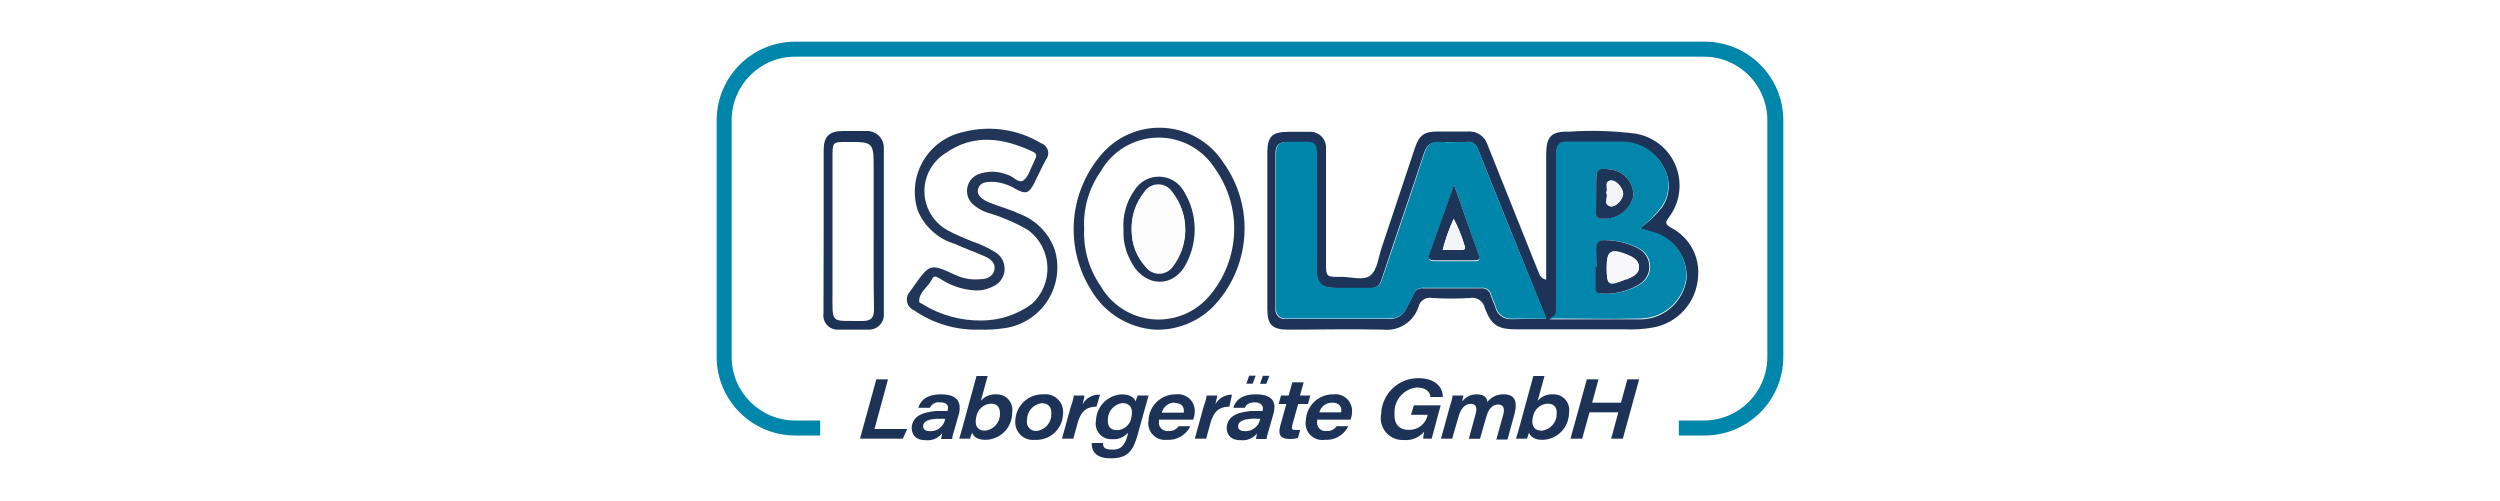
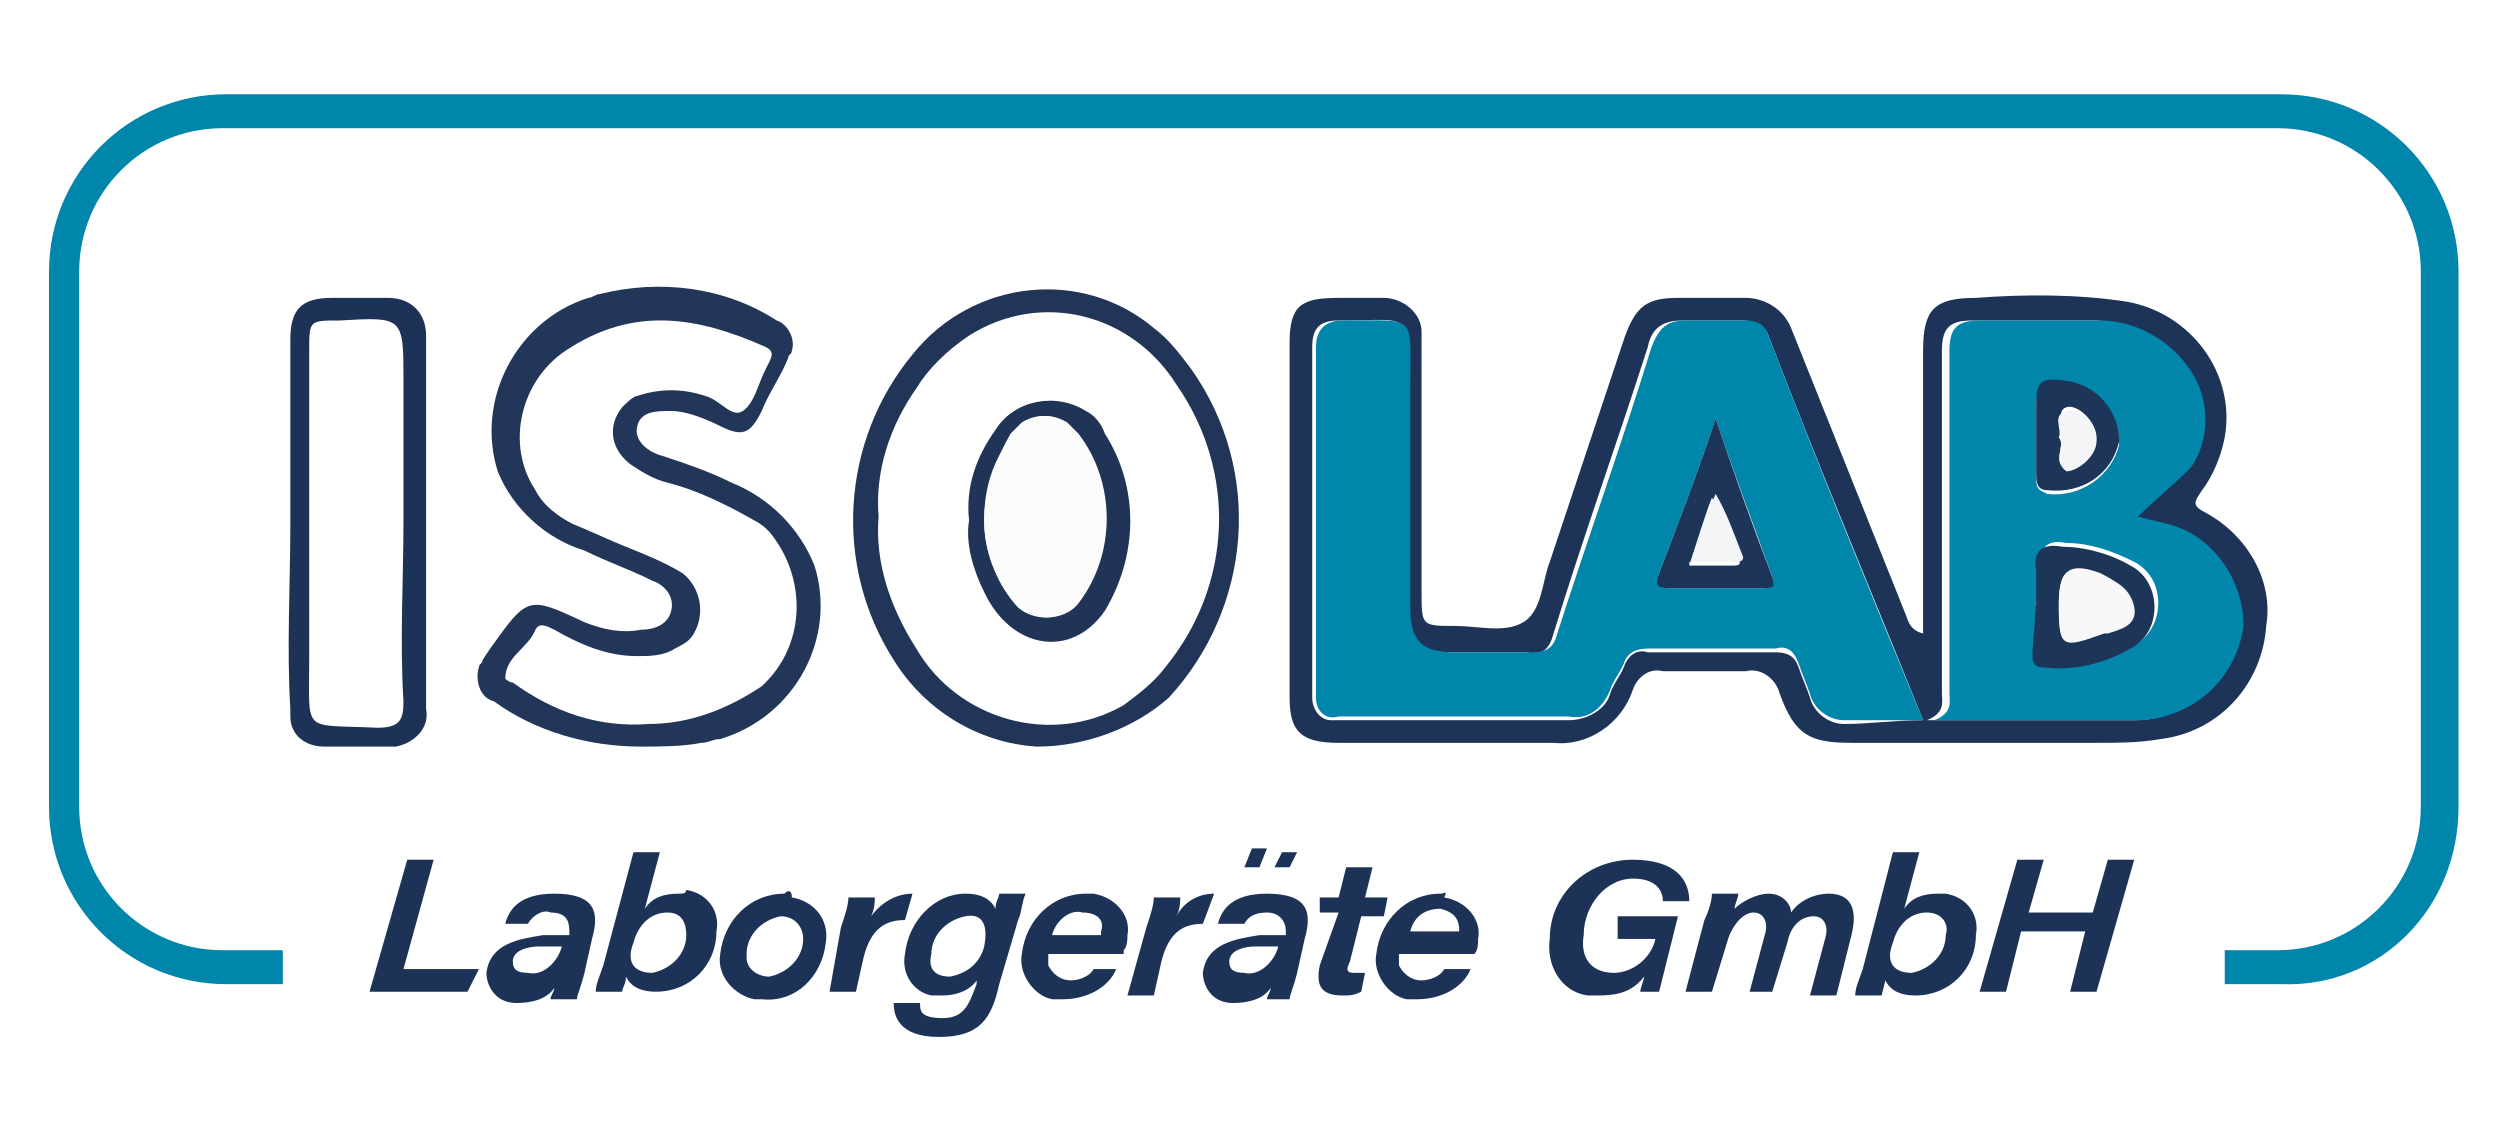
- <svg xmlns="http://www.w3.org/2000/svg" id="Capa_1" data-name="Capa 1" viewBox="0 0 150 30">
-   <defs>
-     <style>.cls-1{fill:#1d3458;}.cls-2{fill:#223659;}.cls-3{fill:#213558;}.cls-4{fill:#1c3256;}.cls-5{fill:#0085ab;}.cls-6{fill:#0286ab;}.cls-7{fill:#1c3559;}.cls-8{fill:#203458;}.cls-9{fill:#f4f5f6;}.cls-10{fill:#f8f8fa;}.cls-11{fill:#fcfcfd;}</style>
-   </defs>
-   <path class="cls-1" d="M92.77,16.78V9.3c0-1.11.29-1.43,1.38-1.4a20.34,20.34,0,0,1,4,.12,3.16,3.16,0,0,1,2,5c-.22.28-.28.42.11.64a3,3,0,0,1,1.62,3,3.28,3.28,0,0,1-2.75,3,7.85,7.85,0,0,1-1.67.1H91c-1.13,0-1.52-.24-1.91-1.28a.77.77,0,0,0-.9-.6,18.77,18.77,0,0,1-2.25,0,.7.7,0,0,0-.83.53A2,2,0,0,1,83,19.78c-1.9-.05-3.79,0-5.69,0-1,0-1.27-.31-1.27-1.25q0-4.69,0-9.37c0-1,.31-1.25,1.27-1.25h1.25a.94.94,0,0,1,1,1v6.81c0,.88,0,.91.92.89.6,0,1.34.25,1.75-.09s.47-1.06.66-1.63l2-6c.27-.8.55-1,1.42-1,.58,0,1.17,0,1.75,0a1.14,1.14,0,0,1,1.19.79c1,2.5,2,5,3,7.5C92.37,16.39,92.36,16.69,92.77,16.78Zm0,2.34C91.38,15.65,90,12.28,88.66,8.91A.59.59,0,0,0,88,8.52c-.54,0-1.09,0-1.63,0s-.76.18-.93.67c-.83,2.53-1.7,5-2.54,7.56-.13.41-.31.56-.74.53-.67,0-1.33,0-2,0-.9,0-1.18-.28-1.18-1.2,0-2,0-3.91,0-5.86s.2-1.66-1.77-1.7c-.5,0-.68.23-.68.67v9.31a.56.56,0,0,0,.65.64h6.11a1.11,1.11,0,0,0,1.13-.72c.11-.27.29-.51.4-.78a.54.54,0,0,1,.59-.34c1.14,0,2.29,0,3.43,0a.53.53,0,0,1,.6.41c.08.26.22.5.29.76a.92.92,0,0,0,.94.68C91.36,19.15,92,19.12,92.79,19.12Zm5.62-5.42a6.26,6.26,0,0,0,1.34-1.27,2.23,2.23,0,0,0,.1-2.37,2.79,2.79,0,0,0-2.49-1.52c-1.06,0-2.12,0-3.18,0-.61,0-.79.18-.78.78,0,3,0,6.08,0,9.12,0,.25.08.55-.41.72,2,0,3.74,0,5.53,0a2.81,2.81,0,0,0,2.7-2.48,2.73,2.73,0,0,0-2-2.72Z" />
-   <path class="cls-2" d="M58.74,19.78a6.55,6.55,0,0,1-3.91-1.17.69.69,0,0,1-.24-1.1l.21-.3c1-1.41,1-1.41,2.53-.71a2.83,2.83,0,0,0,1.51.25c.35,0,.72-.14.82-.54s-.2-.66-.53-.81c-.6-.27-1.22-.48-1.82-.76a3.48,3.48,0,0,1-2.26-2.05A3.67,3.67,0,0,1,57.8,7.92a6.06,6.06,0,0,1,4.66.67.63.63,0,0,1,.29,1c-.25.46-.46.93-.69,1.39-.33.63-.5.69-1.12.36a2.94,2.94,0,0,0-1.33-.43c-.39,0-.8,0-.92.42s.31.67.67.82c.59.24,1.21.4,1.78.67A3.57,3.57,0,0,1,63.29,15a3.68,3.68,0,0,1-2.95,4.68A8.64,8.64,0,0,1,58.74,19.78Zm.18-.55a5.09,5.09,0,0,0,3-1,2.88,2.88,0,0,0-.21-4.41,10.59,10.59,0,0,0-2.26-1,2.47,2.47,0,0,1-1-.5,1.08,1.08,0,0,1,.21-1.85,2.4,2.4,0,0,1,1.75,0c.37.08.7.57,1,.35s.41-.69.6-1.05l.1-.22c.11-.2.09-.34-.14-.45-1.78-.83-3.55-1.11-5.27.11a2.68,2.68,0,0,0,.18,4.62c.45.25.94.43,1.41.64a6.44,6.44,0,0,1,1.5.71,1.16,1.16,0,0,1-.19,2,2.22,2.22,0,0,1-1,.25,4.22,4.22,0,0,1-2.2-.71c-.2-.11-.36-.23-.49.05-.22.47-.78.74-.76,1.33,0,.05.12.1.19.14A6.53,6.53,0,0,0,58.92,19.23Z" />
-   <path class="cls-3" d="M69.31,19.78a4.8,4.8,0,0,1-3.82-2.34A6.87,6.87,0,0,1,66,9.37a4.57,4.57,0,0,1,7.4.38,6.78,6.78,0,0,1-.64,8.68A4.72,4.72,0,0,1,69.31,19.78Zm-4.26-6.06a5.59,5.59,0,0,0,1,3.46,4,4,0,0,0,6.6.47,6.21,6.21,0,0,0,.28-7.49,4,4,0,0,0-6.89.13A5.45,5.45,0,0,0,65.05,13.72Z" />
-   <path class="cls-4" d="M49.42,13.89V9c0-.8.33-1.13,1.12-1.14.5,0,1,0,1.49,0a1,1,0,0,1,1,1c0,3.31,0,6.61,0,9.92a.9.9,0,0,1-.92,1c-.61,0-1.21,0-1.81,0a.86.86,0,0,1-.89-1C49.41,17.18,49.42,15.54,49.42,13.89Zm3-.05V10.17c0-1.66,0-1.66-1.67-1.65-.75,0-.8,0-.8.82V17.5c0,2-.15,1.73,1.78,1.76.56,0,.72-.21.71-.74C52.41,17,52.42,15.4,52.42,13.84Z" />
-   <path class="cls-5" d="M92.79,19.12c-.77,0-1.43,0-2.09,0a.92.92,0,0,1-.94-.68c-.07-.26-.21-.5-.29-.76a.53.53,0,0,0-.6-.41c-1.14,0-2.29,0-3.43,0a.54.54,0,0,0-.59.34c-.11.27-.29.51-.4.78a1.11,1.11,0,0,1-1.13.72H77.21a.56.56,0,0,1-.65-.64V9.18c0-.44.18-.68.68-.67,2,0,1.76-.25,1.77,1.7s0,3.91,0,5.86c0,.92.28,1.2,1.18,1.2.67,0,1.33,0,2,0,.43,0,.61-.12.74-.53.84-2.52,1.71-5,2.54-7.56.17-.49.4-.72.93-.67s1.09,0,1.63,0a.59.59,0,0,1,.63.39C90,12.28,91.38,15.65,92.79,19.12Zm-5.55-8c-.52,1.48-1,2.8-1.46,4.12-.12.33,0,.44.31.43.78,0,1.57,0,2.36,0,.23,0,.37,0,.27-.32C88.24,13.94,87.77,12.57,87.24,11.08Z" />
-   <path class="cls-6" d="M98.41,13.7l.77.21a2.73,2.73,0,0,1,2,2.72,2.81,2.81,0,0,1-2.7,2.48c-1.79.05-3.58,0-5.53,0,.49-.17.41-.47.41-.72,0-3,0-6.08,0-9.12,0-.6.17-.81.78-.78,1.06,0,2.12,0,3.18,0a2.79,2.79,0,0,1,2.49,1.52,2.23,2.23,0,0,1-.1,2.37A6.26,6.26,0,0,1,98.41,13.7ZM95.79,16h0v1.24c0,.21,0,.37.3.37a3.8,3.8,0,0,0,2.26-.52,1.23,1.23,0,0,0,0-2.18,4.21,4.21,0,0,0-1.84-.49c-.51-.07-.73.12-.67.65A7.22,7.22,0,0,1,95.79,16Zm0-4.38c0,.37,0,.75,0,1.12s.07.33.31.36A1.77,1.77,0,0,0,98,11.79a1.54,1.54,0,0,0-1.41-1.62c-.7-.12-.81,0-.83.71Z" />
-   <path class="cls-7" d="M87.24,11.08c.53,1.49,1,2.86,1.48,4.22.1.27,0,.32-.27.32-.79,0-1.58,0-2.36,0-.36,0-.43-.1-.31-.43C86.25,13.88,86.72,12.56,87.24,11.08ZM86.56,15h1.08c.17,0,.32,0,.24-.24a8.32,8.32,0,0,0-.66-1.63A11,11,0,0,0,86.56,15Z" />
-   <path class="cls-7" d="M95.79,16a7.22,7.22,0,0,0,0-.93c-.06-.53.16-.72.67-.65a4.21,4.21,0,0,1,1.84.49,1.23,1.23,0,0,1,0,2.18,3.8,3.8,0,0,1-2.26.52c-.27,0-.3-.16-.3-.37V16Zm.61,0c0,1.1.09,1.15,1.14.74l.06,0c.35-.15.75-.32.74-.74s-.4-.61-.75-.75C96.65,14.89,96.4,15.05,96.4,16.05Z" />
-   <path class="cls-7" d="M95.77,11.63v-.75c0-.74.13-.83.83-.71A1.54,1.54,0,0,1,98,11.79a1.77,1.77,0,0,1-1.93,1.32c-.24,0-.32-.13-.31-.36S95.77,12,95.77,11.63Zm.6-.07c.18.25-.24.68.25.82.3.08.76-.42.77-.75s-.48-.88-.8-.79S96.51,11.32,96.37,11.56Z" />
-   <path class="cls-8" d="M67.41,13.81a3.66,3.66,0,0,1,.68-2.43,1.72,1.72,0,0,1,2.92.06,4.38,4.38,0,0,1,0,4.66c-.88,1.26-2.5,1-3.19-.49A3.48,3.48,0,0,1,67.41,13.81Zm.49,0A3.2,3.2,0,0,0,68.75,16a1,1,0,0,0,1.58,0,3.62,3.62,0,0,0,0-4.49,1,1,0,0,0-1.67,0A3.42,3.42,0,0,0,67.9,13.82Z" />
-   <path class="cls-9" d="M86.56,15a11,11,0,0,1,.66-1.87,8.32,8.32,0,0,1,.66,1.63c.08.19-.07.24-.24.24Z" />
-   <path class="cls-10" d="M96.4,16.05c0-1,.25-1.16,1.19-.77.35.14.74.34.75.75s-.39.59-.74.74l-.06,0C96.49,17.2,96.4,17.15,96.4,16.05Z" />
-   <path class="cls-9" d="M96.37,11.56c.14-.24-.16-.62.22-.72s.8.43.8.79-.47.83-.77.75C96.13,12.24,96.55,11.81,96.37,11.56Z" />
-   <path class="cls-11" d="M67.9,13.82a3.42,3.42,0,0,1,.77-2.27,1,1,0,0,1,1.67,0,3.62,3.62,0,0,1,0,4.49,1,1,0,0,1-1.58,0A3.2,3.2,0,0,1,67.9,13.82Z" />
-   <polygon class="cls-4" points="53.28 22.76 52.58 22.76 51.6 26.32 54.17 26.32 54.43 25.74 52.47 25.74 53.28 22.76" />
-   <path class="cls-4" d="M56.45,23.66c-.92,0-1.24.43-1.35.81h.69a.58.58,0,0,1,.61-.33c.44,0,.53.22.46.46l0,.06c-.18,0-.49,0-.7,0-.6.06-1.41.2-1.46,1,0,.33.16.75.83.75a1.11,1.11,0,0,0,1-.41c0,.1-.06.25-.07.34h.67q0-.16.18-.72l.25-.88C57.65,24.19,57.52,23.66,56.45,23.66Zm.26,1.48a.88.88,0,0,1-.92.73c-.28,0-.41-.13-.4-.3,0-.33.41-.41.74-.44.17,0,.37,0,.59,0Z" />
-   <path class="cls-4" d="M59.79,23.66a1.15,1.15,0,0,0-.94.39l.41-1.49h-.67l-.84,3.08c-.08.29-.15.54-.2.68h.66c0-.08.08-.23.12-.36.07.22.3.43.79.43a1.62,1.62,0,0,0,1.61-1.64A.93.93,0,0,0,59.79,23.66ZM60,24.84a1,1,0,0,1-.89,1c-.48,0-.66-.34-.53-.84a.93.93,0,0,1,.89-.78C59.88,24.22,60,24.49,60,24.84Z" />
-   <path class="cls-4" d="M62.6,23.66a1.63,1.63,0,0,0-1.68,1.56,1.06,1.06,0,0,0,1.18,1.17,1.59,1.59,0,0,0,1.68-1.54A1.06,1.06,0,0,0,62.6,23.66Zm-.42,2.2a.55.55,0,0,1-.56-.67,1,1,0,0,1,.89-1c.42,0,.59.28.57.65A1,1,0,0,1,62.18,25.86Z" />
-   <path class="cls-4" d="M66,23.68a1.12,1.12,0,0,0-1.05.58,3.35,3.35,0,0,0,.12-.53h-.65c0,.23-.13.51-.2.77l-.5,1.82h.68l.25-.92c.21-.77.59-1,1.14-1Z" />
-   <path class="cls-4" d="M68.26,23.73a3.5,3.5,0,0,0-.12.35c-.09-.22-.34-.42-.83-.42a1.63,1.63,0,0,0-1.55,1.57.93.93,0,0,0,1,1.12,1.06,1.06,0,0,0,.9-.38l0,.15c-.16.51-.33.86-.9.86s-.57-.2-.58-.4h-.68c0,.33.09.92,1.15.92S68,27,68.26,26.08l.46-1.66c.06-.23.14-.48.2-.69Zm-.38,1.33a.89.89,0,0,1-.87.75c-.39,0-.56-.24-.54-.63a1,1,0,0,1,.89-1C67.86,24.21,68,24.56,67.88,25.06Z" />
-   <path class="cls-4" d="M71.59,25.18a1.27,1.27,0,0,0,.09-.42,1,1,0,0,0-1.12-1.1,1.62,1.62,0,0,0-1.65,1.56A1,1,0,0,0,70,26.39a1.45,1.45,0,0,0,1.42-.82h-.7a.68.68,0,0,1-.63.29.5.5,0,0,1-.55-.59.31.31,0,0,0,0-.09Zm-1.1-1c.4,0,.56.22.54.51v.07H69.71A.77.77,0,0,1,70.49,24.16Z" />
-   <path class="cls-4" d="M73.92,23.68a1.11,1.11,0,0,0-1,.58c.05-.19.1-.43.12-.53h-.65c0,.23-.13.51-.2.77l-.5,1.82h.68l.25-.92c.21-.77.59-1,1.14-1Z" />
-   <path class="cls-4" d="M75.35,23.66c-.93,0-1.24.43-1.35.81h.69c.09-.21.26-.33.61-.33s.53.22.46.46l0,.06c-.19,0-.49,0-.7,0-.6.06-1.41.2-1.46,1,0,.33.16.75.83.75a1.11,1.11,0,0,0,1-.41,2.29,2.29,0,0,0-.07.34H76q0-.16.18-.72l.25-.88C76.55,24.19,76.42,23.66,75.35,23.66Zm.26,1.48a.89.89,0,0,1-.92.73c-.28,0-.42-.13-.4-.3,0-.33.41-.41.73-.44s.38,0,.6,0Z" />
-   <path class="cls-4" d="M77.55,25.46l.34-1.22h.59l.14-.51H78l.22-.79h-.68l-.22.79h-.46l-.14.51h.46l-.37,1.33c-.13.5,0,.77.58.77a1.83,1.83,0,0,0,.49-.06l.13-.49a1.29,1.29,0,0,1-.29,0C77.5,25.82,77.48,25.71,77.55,25.46Z" />
-   <path class="cls-4" d="M80,23.66a1.63,1.63,0,0,0-1.65,1.56,1,1,0,0,0,1.13,1.17,1.46,1.46,0,0,0,1.42-.82H80.2a.67.67,0,0,1-.62.29.5.5,0,0,1-.55-.59v-.09h2a1.27,1.27,0,0,0,.09-.42A1,1,0,0,0,80,23.66Zm.47,1.08H79.16a.78.78,0,0,1,.78-.58c.4,0,.56.22.54.51Z" />
-   <path class="cls-4" d="M84.66,24.89h1v0a1.11,1.11,0,0,1-1.14.9c-.62,0-.89-.4-.85-1A1.49,1.49,0,0,1,85,23.25c.6,0,.8.29.83.57h.74c0-.59-.45-1.13-1.47-1.13a2.22,2.22,0,0,0-2.23,2.14,1.31,1.31,0,0,0,1.36,1.57,1.42,1.42,0,0,0,1.22-.5,2.67,2.67,0,0,0-.06.42h.51l.54-2H84.83Z" />
-   <path class="cls-4" d="M90.24,23.66a1.2,1.2,0,0,0-1,.46c0-.25-.19-.46-.64-.46a1.07,1.07,0,0,0-.86.42c0-.12.06-.28.07-.35h-.66c0,.22-.12.48-.18.73l-.51,1.86h.67L87.51,25c.12-.43.36-.77.74-.77s.36.33.29.59l-.41,1.51h.67L89.18,25c.13-.46.36-.73.72-.73s.37.33.3.59l-.42,1.51h.67l.43-1.57C91.08,24,90.81,23.66,90.24,23.66Z" />
-   <path class="cls-4" d="M93.19,23.66a1.12,1.12,0,0,0-.93.39l.41-1.49H92l-.84,3.08c-.08.29-.15.54-.2.68h.66l.12-.36c.08.22.3.43.79.43a1.62,1.62,0,0,0,1.61-1.64A.93.93,0,0,0,93.19,23.66Zm.21,1.18a1,1,0,0,1-.89,1c-.48,0-.66-.34-.53-.84a.93.93,0,0,1,.89-.78C93.28,24.22,93.43,24.49,93.4,24.84Z" />
-   <polygon class="cls-4" points="97.64 22.76 97.26 24.16 95.53 24.16 95.91 22.76 95.21 22.76 94.23 26.32 94.93 26.32 95.37 24.74 97.1 24.74 96.67 26.32 97.37 26.32 98.35 22.76 97.64 22.76" />
-   <polygon class="cls-4" points="75.34 22.54 74.95 22.54 74.78 23.02 75.16 23.02 75.34 22.54" />
-   <polygon class="cls-4" points="76.16 22.55 75.77 22.55 75.6 23.03 75.98 23.03 76.16 22.55" />
-   <path class="cls-5" d="M107,21.43V7.2a4.72,4.72,0,0,0-4.71-4.7H47.74A4.72,4.72,0,0,0,43,7.2V21.43a4.72,4.72,0,0,0,4.71,4.7h1.5v-.9h-1.5a3.81,3.81,0,0,1-3.81-3.8V7.2a3.81,3.81,0,0,1,3.81-3.8h54.52a3.81,3.81,0,0,1,3.81,3.8V21.43a3.81,3.81,0,0,1-3.81,3.8h-1.5v.9h1.5A4.72,4.72,0,0,0,107,21.43Z" />
+ <svg xmlns="http://www.w3.org/2000/svg" version="1.1" id="Capa_1" x="0px" y="0px" viewBox="0 0 66.3 30" style="enable-background:new 0 0 66.3 30;" xml:space="preserve">
+   <style type="text/css">
+ 	.st0{fill:#1D3458;}
+ 	.st1{fill:#223659;}
+ 	.st2{fill:#213558;}
+ 	.st3{fill:#1C3256;}
+ 	.st4{fill:#0085AB;}
+ 	.st5{fill:#0286AB;}
+ 	.st6{fill:#1C3559;}
+ 	.st7{fill:#203458;}
+ 	.st8{fill:#F4F5F6;}
+ 	.st9{fill:#F8F8FA;}
+ 	.st10{fill:#FCFCFD;}
+ </style>
+   <g>
+     <path class="st0" d="M51,16.8V9.3c0-1.1,0.3-1.4,1.4-1.4c1.3-0.1,2.7-0.1,4,0.1c1.7,0.3,2.9,1.9,2.6,3.6c-0.1,0.5-0.3,1-0.6,1.4   c-0.2,0.3-0.3,0.4,0.1,0.6c1.1,0.6,1.8,1.8,1.6,3c-0.1,1.5-1.2,2.8-2.8,3c-0.6,0.1-1.1,0.1-1.7,0.1h-6.5c-1.1,0-1.5-0.2-1.9-1.3   c-0.1-0.4-0.5-0.7-0.9-0.6c-0.7,0-1.5,0-2.2,0c-0.4-0.1-0.7,0.2-0.8,0.5c-0.3,0.9-1.2,1.5-2.1,1.4c-1.9,0-3.8,0-5.7,0   c-1,0-1.3-0.3-1.3-1.2c0-3.1,0-6.3,0-9.4c0-1,0.3-1.2,1.3-1.2h1.2c0.5,0,1,0.4,1,0.9c0,0,0,0.1,0,0.1v6.8c0,0.9,0,0.9,0.9,0.9   c0.6,0,1.3,0.2,1.8-0.1s0.5-1.1,0.7-1.6l2-6c0.3-0.8,0.6-1,1.4-1c0.6,0,1.2,0,1.8,0c0.5,0,1,0.3,1.2,0.8c1,2.5,2,5,3,7.5   C50.6,16.4,50.6,16.7,51,16.8z M51,19.1c-1.4-3.5-2.8-6.8-4.1-10.2c-0.1-0.3-0.4-0.4-0.7-0.4c-0.5,0-1.1,0-1.6,0s-0.8,0.2-0.9,0.7   c-0.8,2.5-1.7,5-2.5,7.6c-0.1,0.4-0.3,0.6-0.7,0.5c-0.7,0-1.3,0-2,0c-0.9,0-1.2-0.3-1.2-1.2c0-2,0-3.9,0-5.9s0.2-1.7-1.8-1.7   c-0.5,0-0.7,0.2-0.7,0.7v9.3c0,0.3,0.2,0.6,0.5,0.6c0.1,0,0.1,0,0.2,0h6.1c0.5,0,1-0.3,1.1-0.7c0.1-0.3,0.3-0.5,0.4-0.8   c0.1-0.2,0.3-0.4,0.6-0.3c1.1,0,2.3,0,3.4,0c0.3,0,0.5,0.1,0.6,0.4c0.1,0.3,0.2,0.5,0.3,0.8c0.1,0.4,0.5,0.7,0.9,0.7   C49.6,19.2,50.2,19.1,51,19.1L51,19.1z M56.6,13.7c0.5-0.4,1-0.8,1.3-1.3c0.5-0.7,0.5-1.6,0.1-2.4c-0.5-0.9-1.4-1.5-2.5-1.5   c-1.1,0-2.1,0-3.2,0c-0.6,0-0.8,0.2-0.8,0.8c0,3,0,6.1,0,9.1c0,0.2,0.1,0.5-0.4,0.7c2,0,3.7,0,5.5,0c1.4,0,2.5-1.1,2.7-2.5   c0-1.3-0.8-2.4-2-2.7L56.6,13.7z" />
+     <path class="st1" d="M17,19.8c-1.4,0-2.8-0.4-3.9-1.2c-0.4-0.1-0.5-0.6-0.4-0.9c0-0.1,0.1-0.1,0.1-0.2l0.2-0.3c1-1.4,1-1.4,2.5-0.7   c0.5,0.2,1,0.3,1.5,0.2c0.3,0,0.7-0.1,0.8-0.5s-0.2-0.7-0.5-0.8c-0.6-0.3-1.2-0.5-1.8-0.8c-1-0.3-1.9-1.1-2.3-2.1   c-0.6-1.9,0.5-4,2.4-4.6c0.1,0,0.2-0.1,0.3-0.1c1.6-0.4,3.3-0.2,4.7,0.7c0.3,0.1,0.5,0.5,0.4,0.8c0,0.1-0.1,0.1-0.1,0.2   c-0.2,0.5-0.5,0.9-0.7,1.4c-0.3,0.6-0.5,0.7-1.1,0.4c-0.4-0.2-0.9-0.4-1.3-0.4c-0.4,0-0.8,0-0.9,0.4s0.3,0.7,0.7,0.8   c0.6,0.2,1.2,0.4,1.8,0.7c1,0.4,1.8,1.2,2.2,2.2c0.6,1.9-0.5,4-2.5,4.6c-0.2,0-0.3,0.1-0.5,0.1C18.1,19.8,17.5,19.8,17,19.8z    M17.2,19.2c1.1,0,2.1-0.4,3-1c1.2-1.1,1.2-2.9,0.2-4.1c-0.1-0.1-0.2-0.2-0.4-0.3c-0.7-0.4-1.5-0.8-2.3-1c-0.4-0.1-0.7-0.3-1-0.5   c-0.5-0.4-0.6-1-0.2-1.5c0.1-0.1,0.3-0.3,0.4-0.3c0.6-0.2,1.2-0.2,1.8,0c0.4,0.1,0.7,0.6,1,0.4s0.4-0.7,0.6-1.1l0.1-0.2   c0.1-0.2,0.1-0.3-0.1-0.4c-1.8-0.8-3.5-1.1-5.3,0.1c-1.2,0.8-1.6,2.5-0.8,3.7c0.2,0.4,0.6,0.7,1,0.9c0.5,0.2,0.9,0.4,1.4,0.6   c0.5,0.2,1,0.4,1.5,0.7c0.5,0.4,0.6,1.1,0.3,1.6c-0.1,0.2-0.3,0.3-0.5,0.4c-0.3,0.2-0.7,0.2-1,0.2c-0.8,0-1.5-0.3-2.2-0.7   c-0.2-0.1-0.4-0.2-0.5,0c-0.2,0.5-0.8,0.7-0.8,1.3c0,0,0.1,0.1,0.2,0.1C14.7,18.9,15.9,19.3,17.2,19.2z" />
+     <path class="st2" d="M27.5,19.8c-1.6-0.1-3-1-3.8-2.3c-1.6-2.5-1.4-5.8,0.5-8.1c1.6-2,4.5-2.3,6.4-0.7c0.4,0.3,0.7,0.7,1,1.1   c1.9,2.7,1.6,6.3-0.6,8.7C30.1,19.3,28.8,19.8,27.5,19.8z M23.3,13.7c-0.1,1.2,0.3,2.4,1,3.5c1.1,1.9,3.6,2.6,5.5,1.5   c0.4-0.3,0.8-0.6,1.1-1c1.8-2.2,1.9-5.2,0.3-7.5c-1.2-1.9-3.6-2.5-5.5-1.3c-0.6,0.4-1.1,0.9-1.4,1.4C23.6,11.3,23.2,12.5,23.3,13.7   z" />
+     <path class="st3" d="M7.7,13.9V9c0-0.8,0.3-1.1,1.1-1.1c0.5,0,1,0,1.5,0c0.6,0,1,0.4,1,1l0,0c0,3.3,0,6.6,0,9.9   c0.1,0.5-0.3,0.9-0.8,1c0,0-0.1,0-0.1,0c-0.6,0-1.2,0-1.8,0c-0.5,0-0.9-0.3-0.9-0.8c0-0.1,0-0.1,0-0.2C7.6,17.2,7.7,15.5,7.7,13.9z    M10.7,13.8v-3.7c0-1.7,0-1.7-1.7-1.6c-0.8,0-0.8,0-0.8,0.8v8.2c0,2-0.2,1.7,1.8,1.8c0.6,0,0.7-0.2,0.7-0.7   C10.6,17,10.7,15.4,10.7,13.8z" />
+     <path class="st4" d="M51,19.1c-0.8,0-1.4,0-2.1,0c-0.4,0-0.8-0.3-0.9-0.7c-0.1-0.3-0.2-0.5-0.3-0.8c-0.1-0.3-0.3-0.5-0.6-0.4   c-1.1,0-2.3,0-3.4,0c-0.3,0-0.5,0.1-0.6,0.3c-0.1,0.3-0.3,0.5-0.4,0.8c-0.2,0.5-0.6,0.8-1.1,0.7h-6.1c-0.3,0.1-0.6-0.1-0.6-0.5   c0-0.1,0-0.1,0-0.2V9.2c0-0.4,0.2-0.7,0.7-0.7c2,0,1.8-0.2,1.8,1.7s0,3.9,0,5.9c0,0.9,0.3,1.2,1.2,1.2c0.7,0,1.3,0,2,0   c0.4,0,0.6-0.1,0.7-0.5c0.8-2.5,1.7-5,2.5-7.6c0.2-0.5,0.4-0.7,0.9-0.7s1.1,0,1.6,0c0.3,0,0.5,0.1,0.6,0.4   C48.2,12.3,49.6,15.7,51,19.1z M45.5,11.1c-0.5,1.5-1,2.8-1.5,4.1c-0.1,0.3,0,0.4,0.3,0.4c0.8,0,1.6,0,2.4,0c0.2,0,0.4,0,0.3-0.3   C46.5,13.9,46,12.6,45.5,11.1L45.5,11.1z" />
+     <path class="st5" d="M56.7,13.7l0.8,0.2c1.2,0.3,2,1.5,2,2.7c-0.2,1.4-1.3,2.4-2.7,2.5c-1.8,0-3.6,0-5.5,0c0.5-0.2,0.4-0.5,0.4-0.7   c0-3,0-6.1,0-9.1c0-0.6,0.2-0.8,0.8-0.8c1.1,0,2.1,0,3.2,0c1,0,2,0.6,2.5,1.5c0.4,0.7,0.4,1.7-0.1,2.4   C57.6,12.9,57.1,13.3,56.7,13.7z M54,16L54,16v1.2c0,0.2,0,0.4,0.3,0.4c0.8,0.1,1.6-0.1,2.3-0.5c0.6-0.3,0.8-1.1,0.5-1.7   c-0.1-0.2-0.3-0.4-0.5-0.5c-0.6-0.3-1.2-0.5-1.8-0.5c-0.5-0.1-0.7,0.1-0.7,0.6C54.1,15.4,54.1,15.7,54,16z M54,11.6   c0,0.4,0,0.8,0,1.1s0.1,0.3,0.3,0.4c0.9,0.1,1.7-0.5,1.9-1.3c0-0.8-0.6-1.6-1.4-1.6c-0.7-0.1-0.8,0-0.8,0.7L54,11.6z" />
+     <path class="st6" d="M45.5,11.1c0.5,1.5,1,2.9,1.5,4.2c0.1,0.3,0,0.3-0.3,0.3c-0.8,0-1.6,0-2.4,0c-0.4,0-0.4-0.1-0.3-0.4   C44.5,13.9,45,12.6,45.5,11.1z M44.8,15h1.1c0.2,0,0.3,0,0.2-0.2c-0.2-0.6-0.4-1.1-0.7-1.6C45.2,13.7,45,14.4,44.8,15z" />
+     <path class="st6" d="M54,16c0-0.3,0-0.6,0-0.9c-0.1-0.5,0.2-0.7,0.7-0.6c0.6,0,1.3,0.2,1.8,0.5c0.6,0.3,0.8,1.1,0.5,1.7   c-0.1,0.2-0.3,0.4-0.5,0.5c-0.7,0.4-1.5,0.6-2.3,0.5c-0.3,0-0.3-0.2-0.3-0.4L54,16L54,16z M54.6,16c0,1.1,0.1,1.1,1.1,0.7h0.1   c0.3-0.1,0.8-0.3,0.7-0.7s-0.4-0.6-0.8-0.8C54.9,14.9,54.6,15.1,54.6,16L54.6,16z" />
+     <path class="st6" d="M54,11.6v-0.8c0-0.7,0.1-0.8,0.8-0.7c0.8,0.1,1.4,0.8,1.4,1.6c-0.2,0.9-1,1.4-1.9,1.3c-0.2,0-0.3-0.1-0.3-0.4   S54,12,54,11.6z M54.6,11.6c0.2,0.2-0.2,0.7,0.2,0.8c0.3,0.1,0.8-0.4,0.8-0.8s-0.5-0.9-0.8-0.8S54.8,11.3,54.6,11.6z" />
+     <path class="st7" d="M25.7,13.8c-0.1-0.9,0.2-1.7,0.7-2.4c0.5-0.8,1.6-1,2.4-0.5c0.2,0.1,0.4,0.3,0.5,0.6c0.9,1.4,0.9,3.2,0,4.7   c-0.9,1.3-2.5,1-3.2-0.5C25.8,15.1,25.6,14.4,25.7,13.8z M26.1,13.8c0,0.8,0.3,1.6,0.8,2.2c0.3,0.4,1,0.5,1.4,0.2   c0.1-0.1,0.1-0.1,0.2-0.2c1-1.3,1-3.2,0-4.5c-0.3-0.5-0.9-0.6-1.4-0.3c-0.1,0.1-0.2,0.2-0.3,0.3C26.4,12.2,26.1,13,26.1,13.8   L26.1,13.8z" />
+     <path class="st8" d="M44.8,15c0.2-0.6,0.4-1.3,0.7-1.9c0.3,0.5,0.5,1.1,0.7,1.6c0.1,0.2-0.1,0.2-0.2,0.2H44.8z" />
+     <path class="st9" d="M54.6,16.1c0-1,0.2-1.2,1.2-0.8c0.3,0.1,0.7,0.3,0.8,0.8s-0.4,0.6-0.7,0.7h-0.1C54.7,17.2,54.6,17.2,54.6,16.1   z" />
+     <path class="st8" d="M54.6,11.6c0.1-0.2-0.2-0.6,0.2-0.7s0.8,0.4,0.8,0.8s-0.5,0.8-0.8,0.8C54.4,12.2,54.8,11.8,54.6,11.6z" />
+     <path class="st10" d="M26.1,13.8c0-0.8,0.2-1.6,0.8-2.3c0.3-0.5,0.9-0.6,1.4-0.3c0.1,0.1,0.2,0.2,0.3,0.3c1,1.3,1,3.2,0,4.5   c-0.3,0.4-1,0.5-1.4,0.2c-0.1-0.1-0.1-0.1-0.2-0.2C26.4,15.4,26.1,14.6,26.1,13.8z" />
+     <polygon class="st3" points="11.5,22.8 10.8,22.8 9.8,26.3 12.4,26.3 12.7,25.7 10.7,25.7  " />
+     <path class="st3" d="M14.7,23.7c-0.9,0-1.2,0.4-1.3,0.8H14c0.1-0.2,0.4-0.4,0.6-0.3c0.4,0,0.5,0.2,0.5,0.5v0.1c-0.2,0-0.5,0-0.7,0   c-0.6,0.1-1.4,0.2-1.5,1c0,0.3,0.2,0.8,0.8,0.8c0.4,0,0.8-0.1,1-0.4c0,0.1-0.1,0.2-0.1,0.3h0.7c0-0.1,0.1-0.3,0.2-0.7l0.2-0.9   C15.9,24.2,15.8,23.7,14.7,23.7z M14.9,25.1c-0.1,0.4-0.5,0.8-0.9,0.7c-0.3,0-0.4-0.1-0.4-0.3c0-0.3,0.4-0.4,0.7-0.4   C14.5,25.1,14.7,25.1,14.9,25.1L14.9,25.1z" />
+     <path class="st3" d="M18,23.7c-0.4,0-0.7,0.1-0.9,0.4l0.4-1.5h-0.7L16,25.6c-0.1,0.3-0.2,0.5-0.2,0.7h0.7c0-0.1,0.1-0.2,0.1-0.4   c0.1,0.2,0.3,0.4,0.8,0.4c0.9,0,1.6-0.7,1.6-1.6c0,0,0,0,0,0c0.1-0.5-0.2-1-0.8-1.1C18.2,23.7,18.1,23.7,18,23.7z M18.2,24.8   c0,0.5-0.4,0.9-0.9,1c-0.5,0-0.7-0.3-0.5-0.8c0.1-0.4,0.4-0.8,0.9-0.8C18.1,24.2,18.2,24.5,18.2,24.8z" />
+     <path class="st3" d="M20.8,23.7c-0.9,0-1.6,0.7-1.7,1.6c-0.1,0.6,0.4,1.1,0.9,1.2c0.1,0,0.2,0,0.2,0c0.9,0.1,1.6-0.6,1.7-1.5   c0,0,0,0,0,0c0.1-0.6-0.3-1.1-0.9-1.2C21,23.6,20.9,23.6,20.8,23.7z M20.4,25.9c-0.3,0-0.6-0.2-0.6-0.5c0,0,0-0.1,0-0.1   c0-0.5,0.4-0.9,0.9-1c0.4,0,0.6,0.3,0.6,0.6C21.3,25.4,20.9,25.8,20.4,25.9z" />
+     <path class="st3" d="M24.2,23.7c-0.4,0-0.8,0.2-1.1,0.6c0.1-0.2,0.1-0.4,0.1-0.5h-0.7c0,0.2-0.1,0.5-0.2,0.8L22,26.3h0.7l0.2-0.9   c0.2-0.8,0.6-1,1.1-1L24.2,23.7z" />
+     <path class="st3" d="M26.5,23.7c0,0.1-0.1,0.2-0.1,0.4c-0.1-0.2-0.3-0.4-0.8-0.4c-0.8,0-1.5,0.7-1.6,1.6c-0.1,0.5,0.2,1,0.7,1.1   c0.1,0,0.2,0,0.3,0c0.3,0,0.7-0.1,0.9-0.4v0.1C25.7,26.6,25.6,27,25,27s-0.6-0.2-0.6-0.4h-0.7c0,0.3,0.1,0.9,1.2,0.9   s1.4-0.5,1.6-1.4l0.5-1.7c0.1-0.2,0.1-0.5,0.2-0.7H26.5z M26.1,25.1c-0.1,0.4-0.4,0.7-0.9,0.8c-0.4,0-0.6-0.2-0.5-0.6   c0-0.5,0.4-0.9,0.9-1C26.1,24.2,26.2,24.6,26.1,25.1z" />
+     <path class="st3" d="M29.8,25.2c0.1-0.1,0.1-0.3,0.1-0.4c0.1-0.5-0.3-1-0.9-1.1c-0.1,0-0.2,0-0.2,0c-0.9,0-1.6,0.7-1.7,1.6   c-0.1,0.5,0.3,1.1,0.8,1.2c0.1,0,0.2,0,0.3,0c0.6,0,1.2-0.3,1.4-0.8H29c-0.1,0.2-0.4,0.3-0.6,0.3c-0.3,0-0.5-0.2-0.6-0.4   c0-0.1,0-0.1,0-0.2c0,0,0-0.1,0-0.1H29.8z M28.7,24.2c0.4,0,0.6,0.2,0.5,0.5v0.1h-1.3C28,24.4,28.4,24.1,28.7,24.2L28.7,24.2z" />
+     <path class="st3" d="M32.2,23.7c-0.4,0-0.8,0.2-1,0.6c0.1-0.2,0.1-0.4,0.1-0.5h-0.7c0,0.2-0.1,0.5-0.2,0.8l-0.5,1.8h0.7l0.2-0.9   c0.2-0.8,0.6-1,1.1-1L32.2,23.7z" />
+     <path class="st3" d="M33.6,23.7c-0.9,0-1.2,0.4-1.3,0.8h0.7c0.1-0.2,0.3-0.3,0.6-0.3s0.5,0.2,0.5,0.5v0.1c-0.2,0-0.5,0-0.7,0   c-0.6,0.1-1.4,0.2-1.5,1c0,0.3,0.2,0.8,0.8,0.8c0.4,0,0.8-0.1,1-0.4c0,0.1-0.1,0.2-0.1,0.3h0.6c0-0.1,0.1-0.3,0.2-0.7l0.2-0.9   C34.8,24.2,34.7,23.7,33.6,23.7z M33.9,25.1c-0.1,0.4-0.5,0.8-0.9,0.7c-0.3,0-0.4-0.1-0.4-0.3c0-0.3,0.4-0.4,0.7-0.4   S33.6,25.1,33.9,25.1L33.9,25.1z" />
+     <path class="st3" d="M35.8,25.5l0.3-1.2h0.6l0.1-0.5h-0.6l0.2-0.8h-0.7l-0.2,0.8h-0.5L35,24.2h0.5L35,25.6c-0.1,0.5,0,0.8,0.6,0.8   c0.2,0,0.3,0,0.5-0.1l0.1-0.5c-0.1,0-0.2,0-0.3,0C35.7,25.8,35.7,25.7,35.8,25.5z" />
+     <path class="st3" d="M38.2,23.7c-0.9,0-1.6,0.7-1.7,1.6c-0.1,0.5,0.3,1.1,0.8,1.2c0.1,0,0.2,0,0.3,0c0.6,0,1.2-0.3,1.4-0.8h-0.7   c-0.1,0.2-0.4,0.3-0.6,0.3c-0.3,0-0.5-0.2-0.6-0.4c0-0.1,0-0.1,0-0.2v-0.1h2c0.1-0.1,0.1-0.3,0.1-0.4c0.1-0.5-0.3-1-0.9-1.1   C38.4,23.6,38.3,23.7,38.2,23.7z M38.7,24.7h-1.3c0.1-0.4,0.4-0.6,0.8-0.6C38.6,24.2,38.7,24.4,38.7,24.7L38.7,24.7z" />
+     <path class="st3" d="M42.9,24.9h1l0,0c-0.1,0.5-0.6,0.9-1.1,0.9c-0.6,0-0.9-0.4-0.8-1c0-0.8,0.6-1.5,1.3-1.5c0.6,0,0.8,0.3,0.8,0.6   h0.7c0-0.6-0.4-1.1-1.5-1.1c-1.2,0-2.2,0.9-2.2,2.1c-0.1,0.7,0.3,1.4,1,1.5c0.1,0,0.2,0,0.3,0c0.5,0,0.9-0.1,1.2-0.5   c0,0.1-0.1,0.3-0.1,0.4h0.5l0.5-2h-1.6L42.9,24.9z" />
+     <path class="st3" d="M48.5,23.7c-0.4,0-0.8,0.2-1,0.5c0-0.2-0.2-0.5-0.6-0.5c-0.3,0-0.7,0.2-0.9,0.4c0-0.1,0.1-0.3,0.1-0.4h-0.7   c0,0.2-0.1,0.5-0.2,0.7l-0.5,1.9h0.7l0.4-1.3c0.1-0.4,0.4-0.8,0.7-0.8s0.4,0.3,0.3,0.6l-0.4,1.5H47l0.4-1.3   c0.1-0.5,0.4-0.7,0.7-0.7s0.4,0.3,0.3,0.6L48,26.4h0.7l0.4-1.6C49.3,24,49,23.7,48.5,23.7z" />
+     <path class="st3" d="M51.4,23.7c-0.4,0-0.7,0.1-0.9,0.4l0.4-1.5h-0.7l-0.8,3.1c-0.1,0.3-0.2,0.5-0.2,0.7h0.7L50,26   c0.1,0.2,0.3,0.4,0.8,0.4c0.9,0,1.6-0.7,1.6-1.6c0,0,0,0,0,0c0.1-0.5-0.2-1-0.8-1.1C51.6,23.7,51.5,23.7,51.4,23.7z M51.6,24.8   c0,0.5-0.4,0.9-0.9,1c-0.5,0-0.7-0.3-0.5-0.8c0.1-0.4,0.4-0.8,0.9-0.8C51.5,24.2,51.7,24.5,51.6,24.8z" />
+     <polygon class="st3" points="55.9,22.8 55.5,24.2 53.8,24.2 54.2,22.8 53.5,22.8 52.5,26.3 53.2,26.3 53.6,24.7 55.3,24.7    54.9,26.3 55.6,26.3 56.6,22.8  " />
+     <polygon class="st3" points="33.6,22.5 33.2,22.5 33,23 33.4,23  " />
+     <polygon class="st3" points="34.4,22.6 34,22.6 33.8,23 34.2,23  " />
+     <path class="st4" d="M65.2,21.4V7.2c0-2.6-2.1-4.7-4.7-4.7H6c-2.6,0-4.7,2.1-4.7,4.7c0,0,0,0,0,0v14.2c0,2.6,2.1,4.7,4.7,4.7h1.5   v-0.9H5.9c-2.1,0-3.8-1.7-3.8-3.8V7.2c0-2.1,1.7-3.8,3.8-3.8h54.5c2.1,0,3.8,1.7,3.8,3.8v14.2c0,2.1-1.7,3.8-3.8,3.8H59v0.9h1.5   C63.1,26.2,65.2,24.1,65.2,21.4C65.2,21.5,65.2,21.4,65.2,21.4z" />
+   </g>
</svg>
